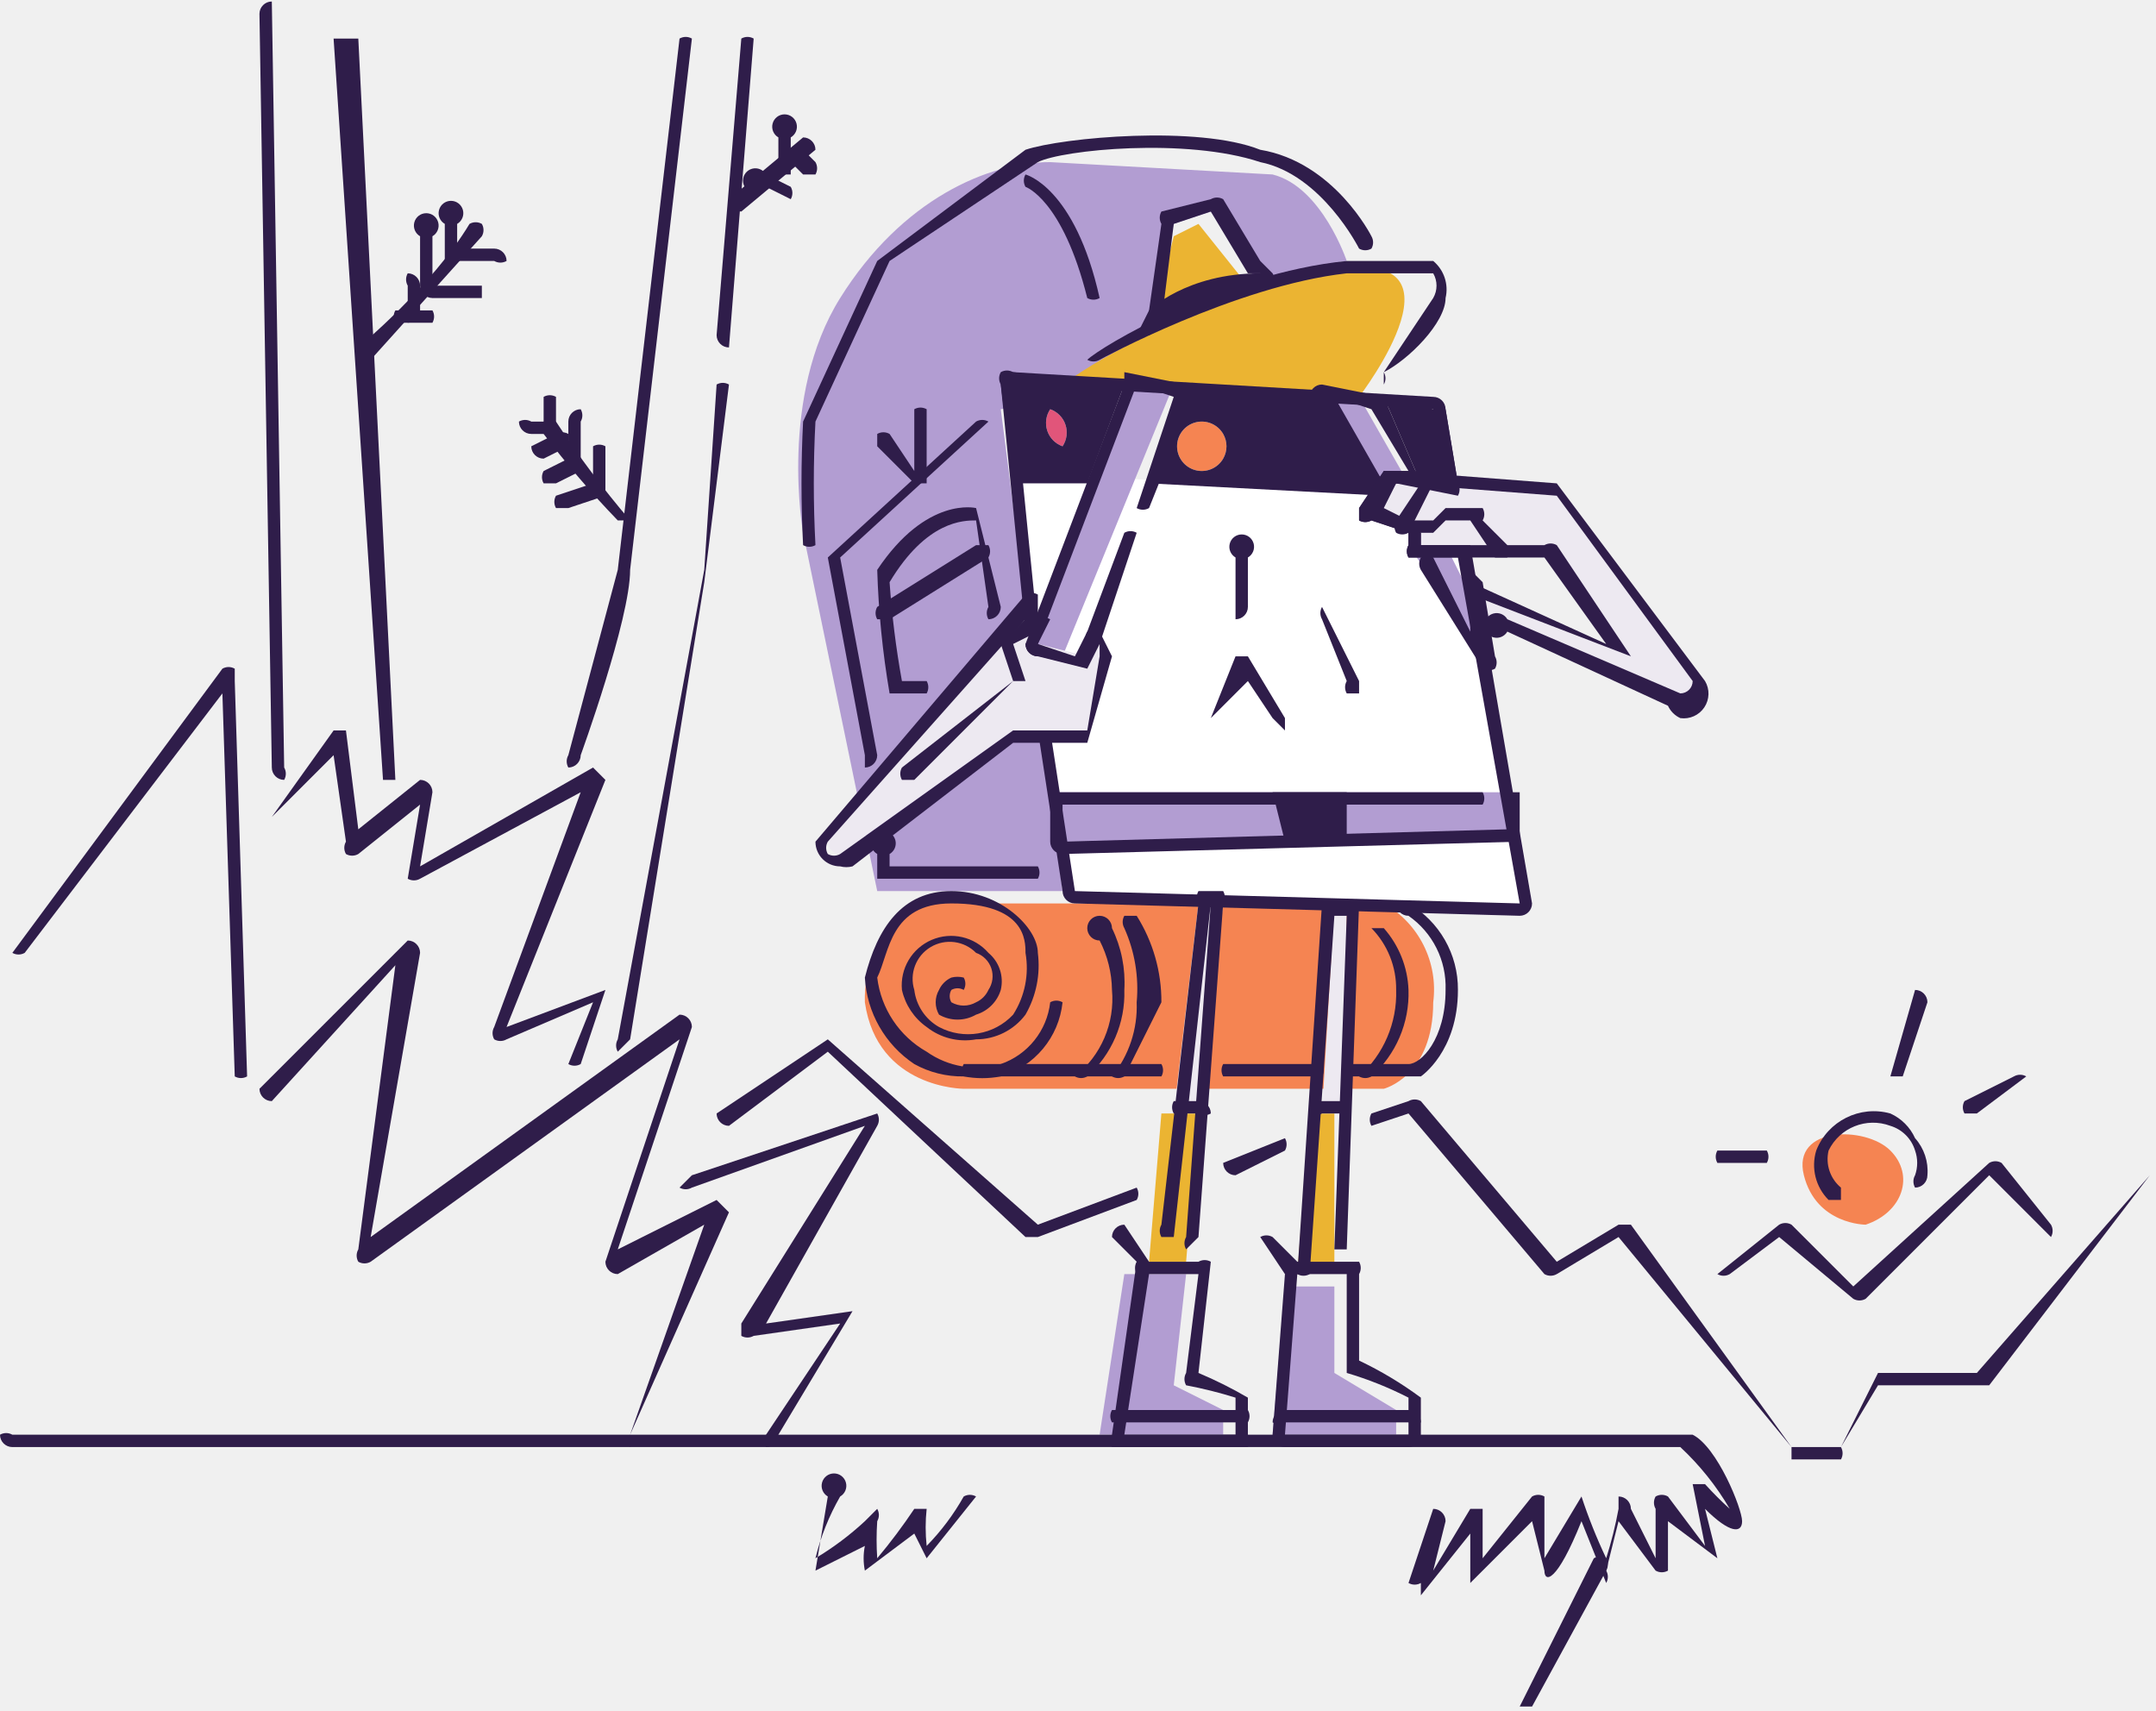
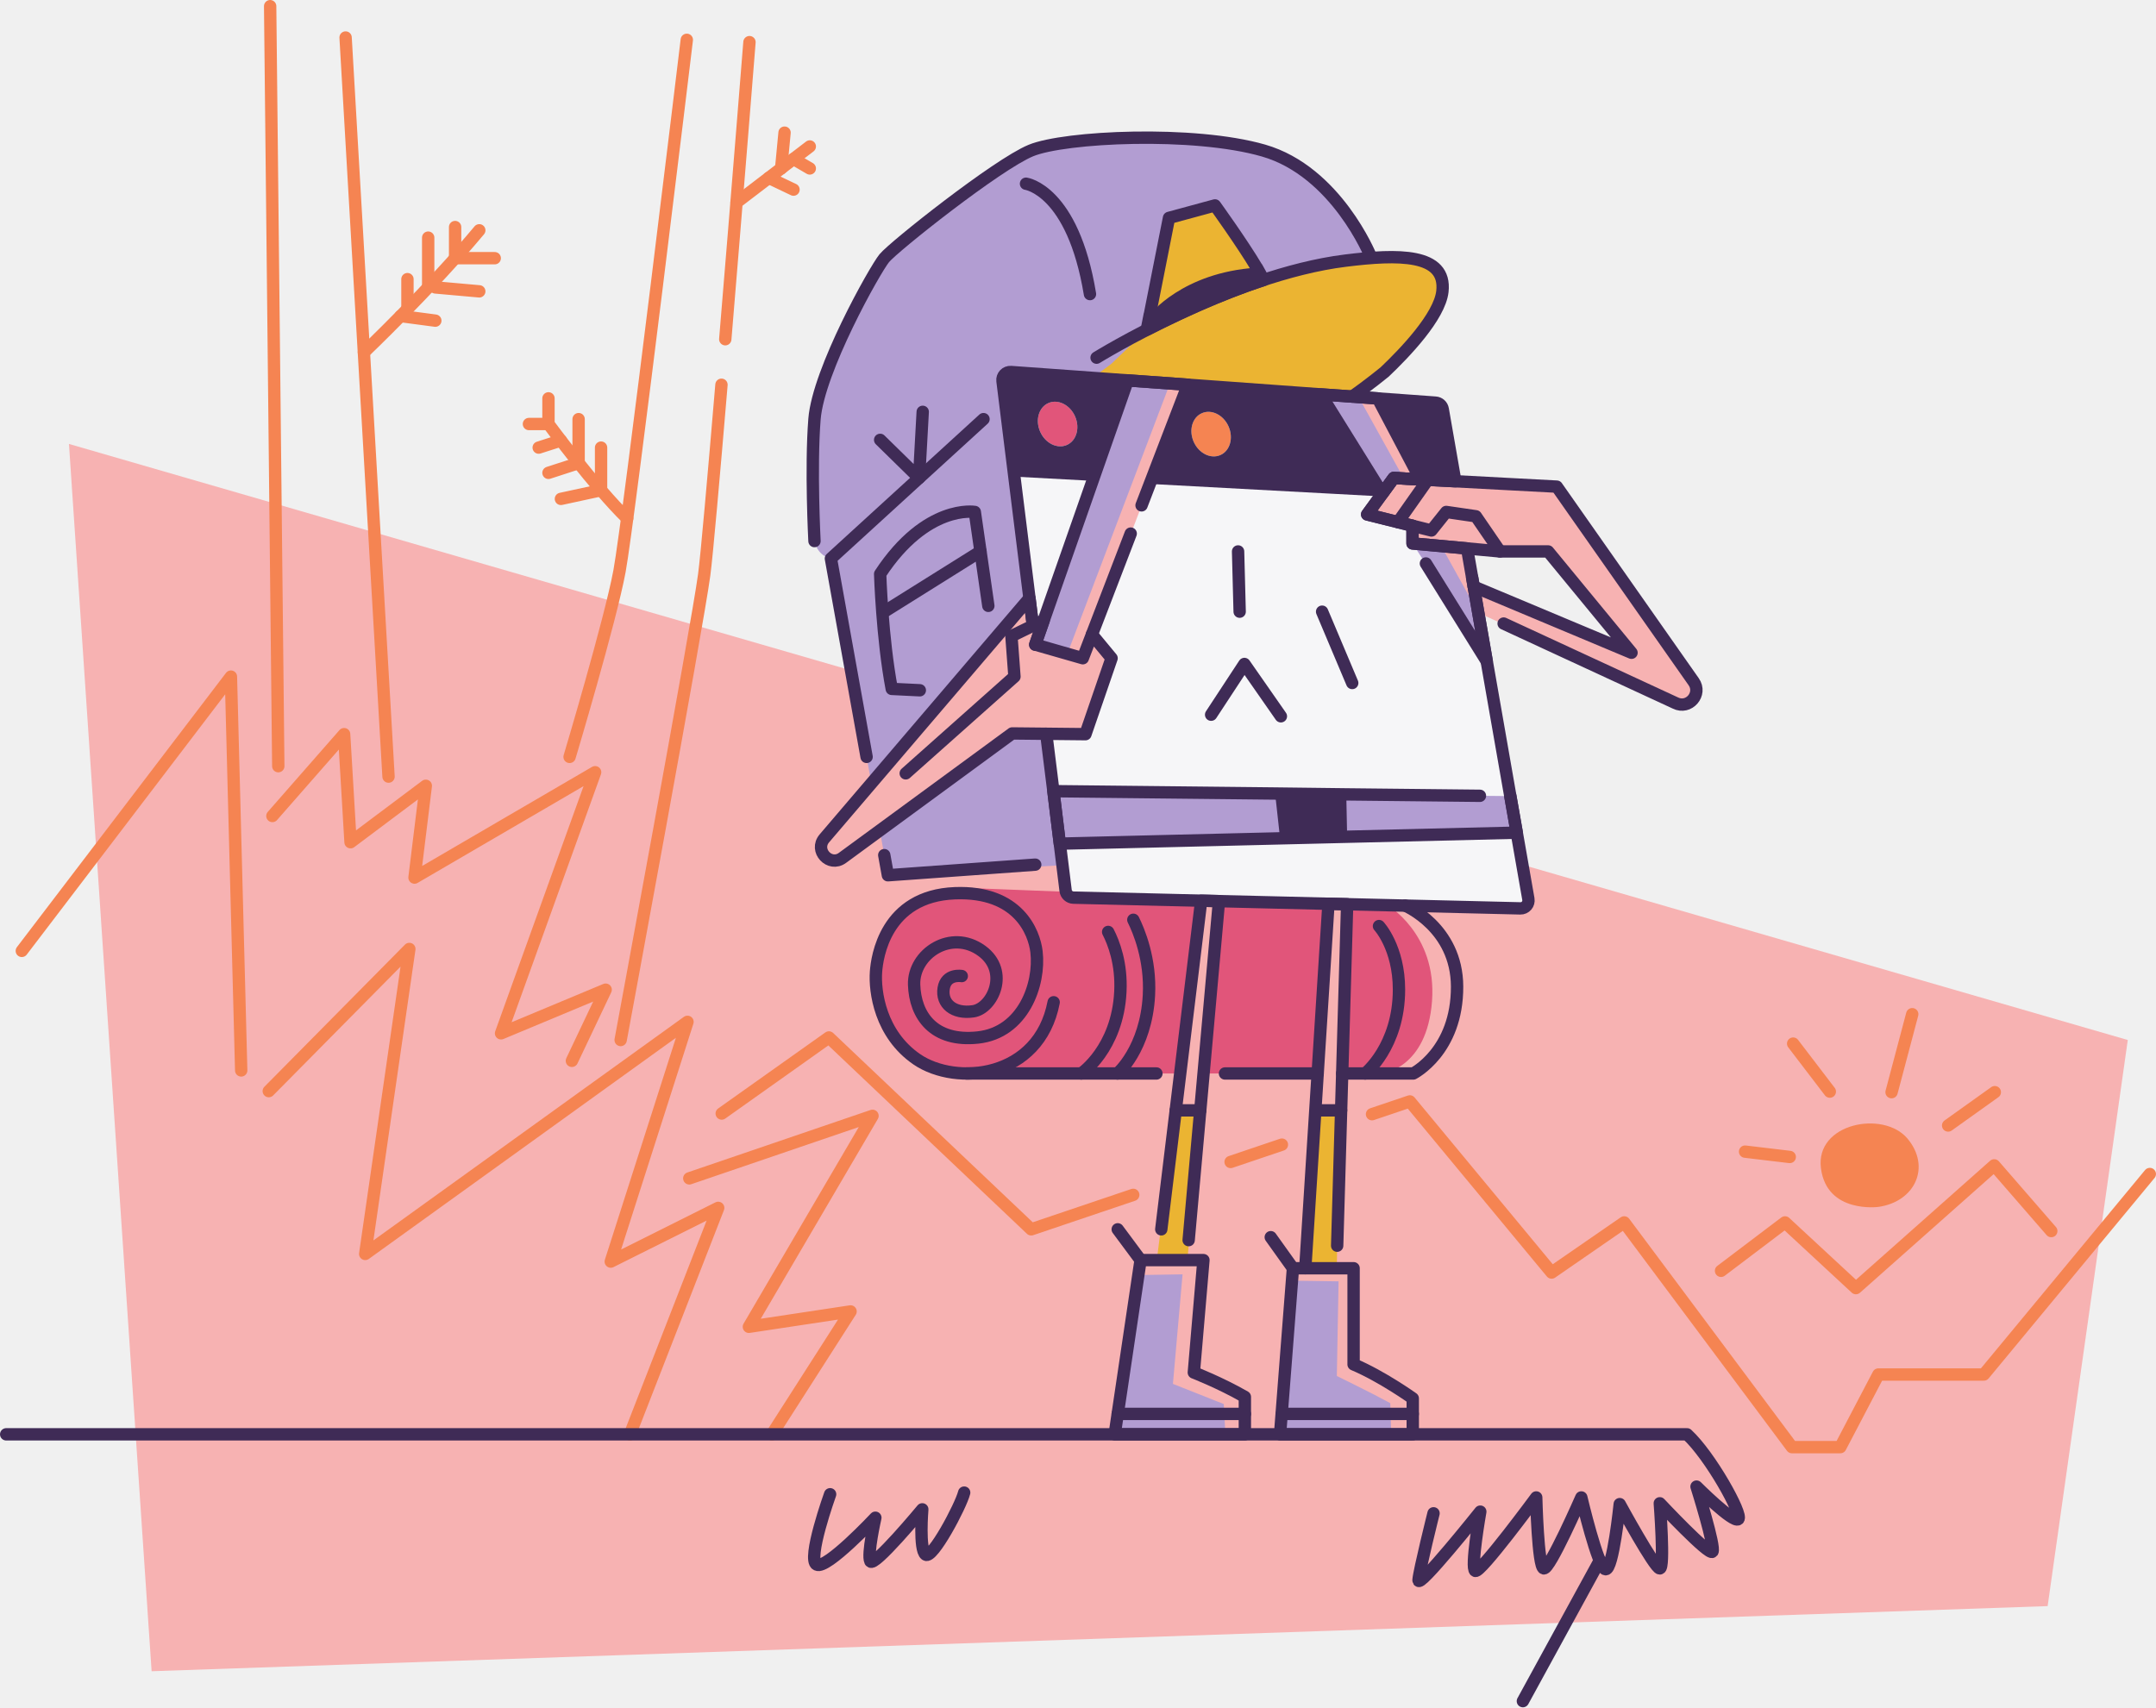
- <svg xmlns="http://www.w3.org/2000/svg" width="232.3" height="184.3" viewBox="0 0 174.5 138.2">
-   <path fill="#fff" d="M85 59v5l1 4v4a1 1 0 0 0 1 1l36 1a1 1 0 0 0 1-1l-1-6-1-3-2-11v-4l-1-1v-4h-5v-1l-3-1 1-2-30-2v1l2 12Z" />
-   <path fill="#f58452" d="M151 99s-4 0-5-4 5-4 7-2 1 5-2 6Z" />
-   <path fill="#b29dd2" d="M86 72H71l-6-29s-2-11 3-19 12-11 17-11l18 1c4 1 6 7 6 7a26 26 0 0 0-7 2l-4-6-3 1-2 9-3 2-3 3-6 1Z" />
-   <path fill="#b29dd2" d="m123 67-14 1H86l-1-4h37l1 3zm-7-20 4 7-1-6-2-4h-3l2 3zm-9-15 5 8 1-1h1l-4-7h-3zm-12-1-9 22-2-1 7-21h4z" />
-   <path fill="#ede9f1" d="m119 48 13 5-7-8h-4l-7-1v-1l-3-1 2-3h13l11 16a1 1 0 0 1-1 2l-16-7Zm-35 3v-1 2l4 1v-2l2 2-2 6h-6L68 69a1 1 0 0 1-1-1l16-20Z" />
-   <path fill="#b29dd2" d="M104 104h4v7l5 3v2h-10Zm-13-1h5l-1 9 4 2v2H89l2-13z" />
-   <path fill="#ebb432" d="M94 90h3l-1 12h-3l1-12zm12 0h2v12l-3 1 1-13z" />
-   <path fill="#f58452" d="M79 73h33a8 8 0 0 1 4 8c0 6-4 7-4 7H78s-7 0-8-7a9 9 0 0 1 3-7 9 9 0 0 1 6-1Z" />
-   <path fill="#ede9f1" d="M107 90h2V73h-1l-1 17zm-12 0h2l2-17h-2l-2 17z" />
-   <path fill="#ebb432" d="M107 22a59 59 0 0 0-6 1l-4-5-2 1-2 8a42 42 0 0 0-7 4l24 1s10-13-3-10Z" />
-   <path fill="#e1557a" d="M86 36a2 2 0 0 1-1-3 2 2 0 0 1 1 3Z" />
-   <path fill="#f58452" d="M99 37a2 2 0 1 1 0-2 2 2 0 0 1 0 2Z" />
-   <path fill="#2f1d4a" d="m66 127 1-6a1 1 0 1 1 1 0 19 19 0 0 0-2 5 24 24 0 0 0 4-3l1-1a1 1 0 0 1 0 1 22 22 0 0 0 0 3 46 46 0 0 0 3-4h1a14 14 0 0 0 0 3 19 19 0 0 0 3-4 1 1 0 0 1 1 0l-4 5-1-2-4 3a5 5 0 0 1 0-2l-4 2Zm0-1Z" />
-   <path fill="#2f1d4a" d="M115 129v-1a1 1 0 0 1-1 0l2-6a1 1 0 0 1 1 1l-1 4 3-5h1v4l4-5a1 1 0 0 1 1 0v5l3-5a43 43 0 0 0 2 5 33 33 0 0 0 1-4v-1a1 1 0 0 1 1 1l2 4v-4a1 1 0 0 1 0-1 1 1 0 0 1 1 0l3 4-1-5h1a28 28 0 0 0 2 2 22 22 0 0 0-4-5H1a1 1 0 0 1-1-1 1 1 0 0 1 1 0h136c2 1 4 6 4 7s-1 1-3-1l1 4-4-3v4a1 1 0 0 1-1 0l-3-4-1 4a1 1 0 0 1 0 1l-2-5c-2 5-3 5-3 4l-1-4-5 5v-4l-4 5Zm23-3Z" />
-   <path fill="#2f1d4a" d="m123 138 6-12a1 1 0 0 1 1 0 1 1 0 0 1 0 1l-6 11h-1Zm-72-21a1 1 0 0 1 0-1l6-17-7 4a1 1 0 0 1-1-1l6-18-25 18a1 1 0 0 1-1 0 1 1 0 0 1 0-1l3-23-10 11a1 1 0 0 1-1-1l12-12a1 1 0 0 1 1 1l-4 23 25-18a1 1 0 0 1 1 1l-6 18 8-4 1 1-8 18a1 1 0 0 1 0 1ZM20 87a1 1 0 0 1-1 0l-1-31L2 77a1 1 0 0 1-1 0l17-23a1 1 0 0 1 1 0v1l1 32Z" />
-   <path fill="#2f1d4a" d="M62 117a1 1 0 0 1 0-1l6-9-7 1a1 1 0 0 1-1 0v-1l10-16-14 5a1 1 0 0 1-1 0l1-1 15-5a1 1 0 0 1 0 1l-9 16 7-1-6 10a1 1 0 0 1-1 1ZM46 86l2-5-7 3a1 1 0 0 1-1 0 1 1 0 0 1 0-1l7-19-13 7a1 1 0 0 1-1 0l1-6-5 4a1 1 0 0 1-1 0 1 1 0 0 1 0-1l-1-7-5 5 5-7h1l1 8 5-4a1 1 0 0 1 1 1l-1 6 14-8 1 1-8 20 8-3-2 6a1 1 0 0 1-1 0ZM23 63a1 1 0 0 1-1-1L21 1a1 1 0 0 1 1-1l1 62a1 1 0 0 1 0 1Z" />
-   <path fill="#2f1d4a" d="M31 63 27 3h2l3 60Zm15-1a1 1 0 0 1 0-1l4-15 5-43a1 1 0 0 1 1 0l-5 43c0 4-4 15-4 15a1 1 0 0 1-1 1Zm4 23a1 1 0 0 1 0-1l7-38 1-15a1 1 0 0 1 1 0l-2 16-6 37-1 1Zm9-57a1 1 0 0 1-1-1l2-24a1 1 0 0 1 1 0l-2 25Zm90 90h-4v-1l-14-17-5 3a1 1 0 0 1-1 0l-11-13-3 1a1 1 0 0 1 0-1l3-1a1 1 0 0 1 1 0l11 13 5-3h1l13 18h4l3-6h8l14-16-13 17h-9l-3 5a1 1 0 0 1 0 1Zm-49-23a1 1 0 0 1-1-1l5-2a1 1 0 0 1 0 1l-4 2Zm-17 5L67 85l-8 6a1 1 0 0 1-1-1l9-6 17 15 8-3a1 1 0 0 1 0 1l-8 3h-1Z" />
-   <path fill="#2f1d4a" d="m150 105-6-5-4 3a1 1 0 0 1-1 0l5-4a1 1 0 0 1 1 0l5 5 11-10a1 1 0 0 1 1 0l4 5a1 1 0 0 1 0 1l-5-5-10 10a1 1 0 0 1-1 0Zm-7-11h-4a1 1 0 0 1 0-1h4a1 1 0 0 1 0 1Zm4-7-3-4 3 4Zm7 0h-1l2-7a1 1 0 0 1 1 1l-2 6Zm6 3h-1a1 1 0 0 1 0-1l4-2a1 1 0 0 1 1 0l-4 3Z" />
-   <path fill="#2f1d4a" d="M148 97a4 4 0 0 1-1-4 5 5 0 0 1 6-3 4 4 0 0 1 2 2 4 4 0 0 1 1 3 1 1 0 0 1-1 1 1 1 0 0 1 0-1 3 3 0 0 0 0-2 3 3 0 0 0-2-2 4 4 0 0 0-5 2 3 3 0 0 0 1 3v1h-1ZM29 29a1 1 0 0 1 0-1s6-5 9-10a1 1 0 0 1 1 0 1 1 0 0 1 0 1l-9 10h-1Z" />
-   <path fill="#2f1d4a" d="M33 26a1 1 0 0 1 0-1v-2a1 1 0 0 1 0-1 1 1 0 0 1 1 1v2a1 1 0 0 1-1 1Z" />
-   <path fill="#2f1d4a" d="M35 26h-3a1 1 0 0 1 0-1h3a1 1 0 0 1 0 1Zm0-2a1 1 0 0 1-1-1v-4a1 1 0 1 1 1 0v4a1 1 0 0 1 0 1Z" />
-   <path fill="#2f1d4a" d="M39 24h-4a1 1 0 0 1 0-1h4v1Zm1-3h-3a1 1 0 0 1-1 0v-3a1 1 0 1 1 1 0v2h3a1 1 0 0 1 1 1 1 1 0 0 1-1 0Zm11 21h-1a77 77 0 0 1-6-7v-3a1 1 0 0 1 1 0v2a78 78 0 0 0 6 8Z" />
-   <path fill="#2f1d4a" d="M44 35h-1a1 1 0 0 1-1-1 1 1 0 0 1 1 0h1a1 1 0 0 1 1 0 1 1 0 0 1-1 1Zm0 2a1 1 0 0 1-1-1l2-1a1 1 0 0 1 1 0v1l-2 1Z" />
-   <path fill="#2f1d4a" d="M44 39a1 1 0 0 1 0-1l2-1v-3a1 1 0 0 1 1-1 1 1 0 0 1 0 1v3a1 1 0 0 1 0 1l-2 1h-1Z" />
-   <path fill="#2f1d4a" d="M45 41a1 1 0 0 1 0-1l3-1v-3a1 1 0 0 1 1 0v4l-3 1Zm15-24a1 1 0 0 1-1-1l6-5a1 1 0 0 1 1 1l-6 5Z" />
-   <path fill="#2f1d4a" d="m64 16-2-1a1 1 0 1 1 0-1l2 1a1 1 0 0 1 0 1Zm2-2h-1l-1-1a1 1 0 0 1 1-1l1 1a1 1 0 0 1 0 1Z" />
-   <path fill="#2f1d4a" d="M63 14v-3a1 1 0 1 1 1 0v3h-1Zm37 36v-5a1 1 0 1 1 1 0v4a1 1 0 0 1-1 1Zm4 9-1-1-2-3-3 3 2-5h1l3 5v1Zm5-3a1 1 0 0 1 0-1l-2-5a1 1 0 0 1 0-1l3 6v1h-1Zm-25-3a1 1 0 0 1-1-1l8-21v-1l5 1a1 1 0 0 1 1 0l-4 10a1 1 0 0 1-1 0l3-9-3-1-8 21a1 1 0 0 1 0 1Z" />
-   <path fill="#2f1d4a" d="M88 52a1 1 0 0 1 0-1l3-8a1 1 0 0 1 1 0l-3 9a1 1 0 0 1-1 0Zm-2 17a1 1 0 0 1-1-1v-4h35a1 1 0 0 1 0 1H86v3l36-1v-2a1 1 0 0 1 0-1h1v4l-37 1Z" />
-   <path fill="#2f1d4a" d="m104 68-1-4h6v4h-5zm2 35a1 1 0 0 1-1 0l2-30a1 1 0 0 1 1 0h2l-1 28h-1l1-27h-1l-2 29Z" />
-   <path fill="#2f1d4a" d="M114 117h-10a1 1 0 0 1-1-1l1-13 1-1h5a1 1 0 0 1 0 1v7a30 30 0 0 1 5 3v3a1 1 0 0 1-1 1Zm-10-1h10v-3a29 29 0 0 0-5-2v-8h-4Z" />
-   <path fill="#2f1d4a" d="M114 115h-10a1 1 0 0 1-1 0 1 1 0 0 1 1-1h10a1 1 0 0 1 1 1 1 1 0 0 1-1 0Zm-18-14a1 1 0 0 1 0-1l2-27-3 27h-1a1 1 0 0 1 0-1l3-26a1 1 0 0 1 0-1h2a1 1 0 0 1 0 1l-2 27-1 1Zm5 16H90a1 1 0 0 1 0-1l2-14h5a1 1 0 0 1 1 0l-1 9a34 34 0 0 1 4 2v3a1 1 0 0 1 0 1Zm-10-1h9v-3a36 36 0 0 0-4-1 1 1 0 0 1 0-1l1-8h-4Z" />
-   <path fill="#2f1d4a" d="M101 115H90a1 1 0 0 1 0-1h11a1 1 0 0 1 0 1Zm-9-12a1 1 0 0 1 0-1l-2-2a1 1 0 0 1 1-1l2 3a1 1 0 0 1-1 1Zm13 0h-1l-2-3a1 1 0 0 1 1 0l2 2a1 1 0 0 1 0 1ZM82 30a1 1 0 0 0-1 1l1 8h6l3-8Zm4 6a2 2 0 0 1-1-3 2 2 0 0 1 1 3Zm35 9-2-3h-2l-1 1h-2a1 1 0 0 1 0-1h2l1-1h3a1 1 0 0 1 0 1l2 2v1h-1Z" />
-   <path fill="#2f1d4a" d="M113 43a1 1 0 0 1 0-1l2-3a1 1 0 0 1 1 0l-2 4a1 1 0 0 1-1 0Z" />
-   <path fill="#2f1d4a" d="M136 58a2 2 0 0 1-1-1l-13-6a1 1 0 1 1 0-1l14 6a1 1 0 0 0 1-1l-11-15-13-1-1 2 2 1 1 1v1h10a1 1 0 0 1 1 0l6 9-13-5a1 1 0 0 1 0-1l11 5-5-7h-11a1 1 0 0 1 0-1v-1l-3-1a1 1 0 0 1-1 0v-1l2-3h1l13 1 12 16a2 2 0 0 1-2 3Z" />
-   <path fill="#2f1d4a" d="m118 39-1-6a1 1 0 0 0-1 0l-4-1 3 7Zm-6 1-5-8h1l-12-1-3 8 19 1Zm-13-3a2 2 0 1 1 0-2 2 2 0 0 1 0 2Z" />
-   <path fill="#2f1d4a" d="M112 40a1 1 0 0 1-1 0l-5-8a1 1 0 0 1 1-1l5 1 3 7h-2l-1 1Zm-4-8 4 7v-1h2l-3-5Zm12 22-5-8a1 1 0 0 1 0-1 1 1 0 0 1 1 0l3 6v-4a1 1 0 0 1 0-1l1 1 1 6a1 1 0 0 1 0 1 1 1 0 0 1-1 0Z" />
-   <path fill="#2f1d4a" d="m123 74-36-1a1 1 0 0 1-1-1l-2-13h1l2 13 36 1-5-28h-4a1 1 0 0 1 0-1v-1l-3-1a1 1 0 0 1-1 0v-1l2-3h5l-1-5-34-2 2 20a1 1 0 0 1-1 0l-2-20a1 1 0 0 1 0-1 1 1 0 0 1 1 0l34 2a1 1 0 0 1 1 1l1 6a1 1 0 0 1 0 1l-5-1-2 2 3 1 1 1v1h4l5 29a1 1 0 0 1-1 1Z" />
-   <path fill="#2f1d4a" d="M68 70a2 2 0 0 1-2-2l17-20a1 1 0 0 1 1 0v2a1 1 0 0 1 1 0l-1 2 3 1 1-2a1 1 0 0 1 1 0l1 2-2 7h-6L69 70a2 2 0 0 1-1 0Zm15-20L67 68a1 1 0 0 0 0 1 1 1 0 0 0 1 0l14-10h6l1-6v-1l-1 2-4-1a1 1 0 0 1-1-1l1-1a1 1 0 0 1-1 0Z" />
-   <path fill="#2f1d4a" d="M73 63a1 1 0 0 1 0-1l9-7-1-3 1-1 1-1a1 1 0 0 1 1 1l-2 1 1 3h-1l-8 8h-1Zm39-32v-1l4-6a2 2 0 0 0 0-2h-7c-9 1-20 7-20 7a1 1 0 0 1-1 0c1-1 11-7 21-8h7a3 3 0 0 1 1 3c0 2-3 5-5 6a1 1 0 0 1 0 1Z" />
-   <path fill="#2f1d4a" d="M93 27h-1l1-2 1-7a1 1 0 0 1 0-1l4-1a1 1 0 0 1 1 0l3 5 1 1a1 1 0 0 1 0 1 1 1 0 0 1-1 0 67 67 0 0 0-9 4Zm1-1a68 68 0 0 1 8-4h-1l-3-5-3 1-1 8Z" />
-   <path fill="#2f1d4a" d="M102 23a69 69 0 0 0-9 4v-2s3-3 9-3v1ZM72 71h-1v-2a1 1 0 1 1 1 0v1h12a1 1 0 0 1 0 1H72Zm-2-9v-1l-3-16 12-11a1 1 0 0 1 1 0L68 45l3 16a1 1 0 0 1-1 1Z" />
-   <path fill="#2f1d4a" d="M66 44a1 1 0 0 1-1 0 97 97 0 0 1 0-10l6-13 12-9c3-1 14-2 19 0 6 1 9 7 9 7a1 1 0 0 1 0 1 1 1 0 0 1-1 0s-3-6-8-7c-6-2-16-1-18 0l-12 8-6 13a94 94 0 0 0 0 10Z" />
-   <path fill="#2f1d4a" d="M88 24c-2-8-5-9-5-9a1 1 0 0 1 0-1s4 1 6 10a1 1 0 0 1-1 0ZM74 56h-2a72 72 0 0 1-1-10c4-6 8-5 8-5l2 8a1 1 0 0 1-1 1 1 1 0 0 1 0-1l-1-7c-1 0-4 0-7 5a73 73 0 0 0 1 8h2a1 1 0 0 1 0 1Z" />
-   <path fill="#2f1d4a" d="M72 50h-1a1 1 0 0 1 0-1l8-5h1a1 1 0 0 1 0 1l-8 5Zm6 37a8 8 0 0 1-4-1 9 9 0 0 1-4-7c1-4 3-7 7-7s7 3 7 5a8 8 0 0 1-1 5 5 5 0 0 1-4 2 5 5 0 0 1-4-1 5 5 0 0 1-2-3 4 4 0 0 1 7-3 3 3 0 0 1 1 3 3 3 0 0 1-2 2 3 3 0 0 1-3 0 2 2 0 0 1 0-2 2 2 0 0 1 1-1 2 2 0 0 1 1 0 1 1 0 0 1 0 1 1 1 0 0 0-1 0 1 1 0 0 0 0 1 2 2 0 0 0 2 0 2 2 0 0 0 1-1 2 2 0 0 0-1-3 3 3 0 0 0-5 3 4 4 0 0 0 2 3 5 5 0 0 0 6-1 7 7 0 0 0 1-5c0-1 0-4-6-4-5 0-5 4-6 6a8 8 0 0 0 4 6 7 7 0 0 0 6 1 6 6 0 0 0 4-5 1 1 0 0 1 1 0 7 7 0 0 1-5 6 8 8 0 0 1-3 0Zm36 0h-5a1 1 0 0 1 0-1h5c1 0 3-2 3-6a7 7 0 0 0-3-6 1 1 0 0 1-1-1 1 1 0 0 1 1 0 8 8 0 0 1 4 7c0 5-3 7-3 7h-1Zm-7 0h-8a1 1 0 0 1 0-1h8a1 1 0 0 1 0 1Z" />
-   <path fill="#2f1d4a" d="M94 87H78a1 1 0 0 1 0-1h16a1 1 0 0 1 0 1Z" />
-   <path fill="#2f1d4a" d="M88 87a1 1 0 0 1-1 0 8 8 0 0 0 3-7 9 9 0 0 0-1-4 1 1 0 1 1 1-1 10 10 0 0 1 1 5 9 9 0 0 1-3 7Z" />
-   <path fill="#2f1d4a" d="M90 87a9 9 0 0 0 2-6 12 12 0 0 0-1-6 1 1 0 0 1 0-1h1a13 13 0 0 1 2 7l-3 6a1 1 0 0 1-1 0Zm21 0a1 1 0 0 1-1 0 9 9 0 0 0 3-7 7 7 0 0 0-2-5h1a8 8 0 0 1 2 5 9 9 0 0 1-3 7ZM74 39l-3-3v-1a1 1 0 0 1 1 0l2 3v-5a1 1 0 0 1 1 0v6Zm23 51h-2a1 1 0 0 1 0-1h2a1 1 0 0 1 1 1 1 1 0 0 1-1 0Zm12 0h-2a1 1 0 0 1-1 0 1 1 0 0 1 1-1h2a1 1 0 0 1 0 1Z" />
+ <svg xmlns="http://www.w3.org/2000/svg" id="preview" width="2.424in" height="1.92in" viewBox="0 0 174.527 138.241">
+   <defs>
+     <style>
+       .cls-1 {
+         stroke: #3f2b56;
+       }
+ 
+       .cls-1, .cls-2 {
+         fill: none;
+         stroke-linecap: round;
+         stroke-linejoin: round;
+       }
+ 
+       .cls-2 {
+         stroke: #f58452;
+       }
+ 
+       .cls-3 {
+         fill: #f7b2b2;
+       }
+ 
+       .cls-4 {
+         fill: #f6f6f8;
+       }
+ 
+       .cls-5 {
+         fill: #f58452;
+       }
+ 
+       .cls-6 {
+         fill: #ebb432;
+       }
+ 
+       .cls-7 {
+         fill: #b29dd2;
+       }
+ 
+       .cls-8 {
+         fill: #e1557a;
+       }
+ 
+       .cls-9 {
+         fill: #3f2b56;
+       }
+     </style>
+   </defs>
+   <polygon class="cls-3" points="5.581 35.946 172.244 84.209 165.756 130.047 12.272 135.32 5.581 35.946" />
+   <g>
+     <path class="cls-6" d="m98.351,16.631l-3.72,1.01-1.864,9.034s4.112-2.36,9.514-4.004l-3.93-6.04Z" />
+     <path class="cls-6" d="m107.256,21.496s5.69-1.952,8.864.175-4.216,8.725-4.216,8.725l-2.988,1.679-10.162-.92,8.501-9.659Z" />
+     <path class="cls-6" d="m107.256,21.496c-2.288.5-3.022.519-4.975,1.175-5.402,1.644-9.514,4.004-9.514,4.004-4.228,2.168-6.557,4.037-6.557,4.037l23.659,1.238s10.592-13.343-2.614-10.454Z" />
+     <path class="cls-3" d="m112.208,73.216l1.981.335s4.606,2.45,3.701,7.4-3.486,5.968-3.486,5.968h-2.525l.33-13.703Z" />
+     <polygon class="cls-3" points="92.329 102.031 97.418 102.031 96.64 111.132 100.771 113.107 100.771 116.136 90.233 116.136 92.329 102.031" />
+     <polygon class="cls-3" points="104.663 102.689 109.573 102.689 109.573 110.473 114.362 113.431 114.362 116.136 103.621 116.136 104.663 102.689" />
+     <g>
+       <path class="cls-7" d="m86.007,70.054l-14.133.816-4.613-25.645s-1.051-.154-1.329-1.414c0,0-.028-9.479.073-10.465.227-2.211,4.105-10.246,5.243-11.958,0,0,8.734-8.443,13.744-9.527,3.398-.736,15.411-1.111,19.034.832,5.436,2.914,6.921,8.047,6.921,8.047,0,0-4.809.523-8.666,1.933l-3.93-6.04-3.72,1.01-1.8,9.06-2.85,2.74-2.77,2.075-5.852,1.01,4.647,37.528Z" />
+       <path class="cls-4" d="m84.693,59.413l.148,1.199.43,3.45.52,4.25.47,3.8c.04.32.31.56.63.57l36.18.87c.41.01.72-.35.65-.76l-.94-5.37-.52-2.96-1.91-10.92-.817-4.688h0l-.179-1.027-.184-1.055-.413-2.365-4.415-.404v-1.432h0l-3.672-.918,1.234-1.693-29.86-1.906.067.537,1.5,12.069,1.082,8.752Z" />
+       <polygon class="cls-3" points="93.379 31.155 96.161 31.233 87.652 53.297 86.401 52.937 93.379 31.155" />
+       <path class="cls-5" d="m152.046,97.724s-4.155.554-4.64-3.116,5.055-4.727,6.995-2.428.623,5.129-2.355,5.545Z" />
+       <polygon class="cls-7" points="122.781 67.421 109.051 67.751 103.621 67.881 85.791 68.311 85.271 64.061 103.221 64.251 108.981 64.321 122.261 64.461 122.781 67.421" />
+       <polygon class="cls-7" points="116.338 47.088 120.351 53.541 119.461 48.435 116.784 44.226 114.343 44.003 116.338 47.088" />
+       <polygon class="cls-7" points="106.911 32.264 111.737 40.075 112.821 38.703 113.889 38.703 109.87 31.95 106.911 32.264" />
+       <polygon class="cls-7" points="94.669 31.155 86.401 52.937 83.801 52.191 91.291 30.801 94.669 31.155" />
+       <path class="cls-3" d="m119.298,47.498l12.773,5.355-6.75-8.203h-3.9l-7.078-.647v-1.432h0s-3.672-.918-3.672-.918l2.15-2.95,13.2.7,11.084,15.799c.699.996-.396,2.265-1.484,1.719l-15.954-7.305-.369-2.118Z" />
+       <path class="cls-3" d="m83.611,50.661l.875-.426-.685,1.957,3.851,1.105.739-1.923,1.591,1.923-2.115,6.149-5.931-.06-13.737,10.074c-1.038.762-2.303-.6-1.466-1.579l16.603-19.445.277,2.226Z" />
+       <path class="cls-7" d="m104.585,103.695l3.773.056-.142,7.663s2.909,1.419,4.328,2.2l.071,2.483-8.994.039.964-12.442Z" />
+       <polygon class="cls-7" points="92.149 103.242 95.728 103.183 94.948 112.053 99.063 113.685 99.205 116.31 90.233 116.136 92.149 103.242" />
+       <polygon class="cls-6" points="95.175 89.907 97.161 89.907 96.104 102.229 93.611 102.277 95.175 89.907" />
+       <polygon class="cls-6" points="106.665 89.907 108.415 90.106 108.22 102.295 105.662 102.689 106.665 89.907" />
+       <path class="cls-8" d="m78.806,71.918l33.402,1.299s4.127,2.338,3.714,7.841-4.044,5.862-4.044,5.862h-33.658s-6.85-.056-7.262-6.796c-.176-2.874.548-5.474,2.479-6.796,2.614-1.788,5.368-1.41,5.368-1.41Z" />
+       <polygon class="cls-3" points="106.665 89.907 108.563 89.907 109.051 73.214 107.539 73.178 106.665 89.907" />
+       <polygon class="cls-3" points="95.175 89.907 97.161 89.907 98.676 72.965 97.237 72.93 95.175 89.907" />
+       <path class="cls-8" d="m86.367,36.025c-.778.346-1.746-.131-2.163-1.066-.416-.935-.123-1.974.655-2.32s1.746.131,2.163,1.066c.416.935.123,1.974-.655,2.32Z" />
+       <path class="cls-5" d="m98.793,36.844c-.778.346-1.746-.131-2.163-1.066-.416-.935-.123-1.974.655-2.32s1.746.131,2.163,1.066c.416.935.123,1.974-.655,2.32Z" />
+       <polygon class="cls-3" points="109.87 31.95 119.667 49.617 118.971 45.624 111.531 32.261 109.87 31.95" />
+     </g>
+     <g>
+       <polyline class="cls-2" points="21.756 88.347 33.135 76.838 29.563 101.53 55.652 82.739 49.44 102.151 58.137 97.802 50.993 116.136" />
+       <polyline class="cls-2" points="1.765 76.993 18.692 54.786 19.524 86.672" />
+       <polyline class="cls-2" points="62.485 116.136 68.852 106.188 60.621 107.431 70.629 90.349 55.797 95.412" />
+       <polyline class="cls-2" points="22.049 66.071 27.855 59.445 28.375 68.194 34.468 63.625 33.554 71.057 48.175 62.528 40.559 83.668 49.027 80.134 46.294 85.895" />
+       <line class="cls-2" x1="21.868" y1=".5" x2="22.526" y2="62.037" />
+       <line class="cls-2" x1="27.975" y1="3.037" x2="31.451" y2="62.882" />
+       <path class="cls-2" d="m55.596,3.224s-4.697,38.989-5.449,43.029-4.04,15.032-4.04,15.032" />
+       <path class="cls-2" d="m58.402,31.153c-.624,7.405-1.187,13.805-1.397,15.382-.564,4.228-6.764,37.674-6.764,37.674" />
+       <path class="cls-2" d="m60.669,3.412s-.994,12.469-1.959,24.055" />
+       <polyline class="cls-2" points="111.065 90.216 114.125 89.182 125.602 103.038 131.48 98.979 145.056 117.173 148.975 117.173 152.054 111.295 160.591 111.295 174.027 95.06" />
+       <line class="cls-2" x1="99.617" y1="94.084" x2="103.769" y2="92.681" />
+       <polyline class="cls-2" points="58.422 90.162 67.1 84.003 83.475 99.539 91.735 96.748" />
+       <polyline class="cls-2" points="139.318 102.898 144.496 98.979 150.235 104.297 161.431 94.36 166.05 99.679" />
+       <line class="cls-2" x1="141.264" y1="93.248" x2="144.88" y2="93.679" />
+       <line class="cls-2" x1="145.155" y1="84.501" x2="148.123" y2="88.386" />
+       <line class="cls-2" x1="154.795" y1="82.12" x2="153.122" y2="88.433" />
+       <line class="cls-2" x1="157.702" y1="91.131" x2="161.479" y2="88.433" />
+       <path class="cls-2" d="m29.456,28.532s5.387-5.139,9.341-9.884" />
+       <line class="cls-2" x1="32.982" y1="25.022" x2="32.982" y2="22.602" />
+       <line class="cls-2" x1="32.426" y1="25.591" x2="35.238" y2="25.963" />
+       <line class="cls-2" x1="34.661" y1="23.273" x2="34.661" y2="19.241" />
+       <line class="cls-2" x1="35.238" y1="23.273" x2="38.796" y2="23.59" />
+       <polyline class="cls-2" points="36.84 18.384 36.84 20.906 40.048 20.906" />
+       <path class="cls-2" d="m50.77,41.974c-2.591-2.507-6.372-7.642-6.372-7.642v-2.077" />
+       <line class="cls-2" x1="44.398" y1="34.332" x2="42.816" y2="34.332" />
+       <line class="cls-2" x1="45.405" y1="35.666" x2="43.607" y2="36.243" />
+       <polyline class="cls-2" points="46.838 33.937 46.838 37.494 44.398 38.286" />
+       <polyline class="cls-2" points="48.656 36.243 48.656 39.692 45.405 40.395" />
+       <line class="cls-2" x1="59.622" y1="16.396" x2="65.552" y2="11.86" />
+       <line class="cls-2" x1="62.233" y1="14.399" x2="64.234" y2="15.353" />
+       <line class="cls-2" x1="64.234" y1="12.868" x2="65.552" y2="13.639" />
+       <line class="cls-2" x1="63.233" y1="13.639" x2="63.509" y2="10.74" />
+       <line class="cls-1" x1="100.222" y1="44.65" x2="100.35" y2="49.527" />
+       <polyline class="cls-1" points="98.04 57.869 100.735 53.762 103.687 57.998" />
+       <line class="cls-1" x1="107.024" y1="49.527" x2="109.462" y2="55.302" />
+       <polyline class="cls-1" points="92.408 40.919 96.161 31.151 91.291 30.801 83.801 52.191 83.801 52.201" />
+       <line class="cls-1" x1="88.391" y1="51.374" x2="91.53" y2="43.205" />
+       <polyline class="cls-1" points="122.261 64.461 122.781 67.421 109.051 67.751 103.621 67.881 85.791 68.311 85.271 64.061 103.221 64.251 108.981 64.321 119.8 64.436" />
+       <polygon class="cls-9" points="103.621 67.881 103.221 64.251 108.981 64.321 109.051 67.751 103.621 67.881" />
+       <polyline class="cls-1" points="108.243 100.864 109.051 73.214 107.539 73.178 105.662 102.689" />
+       <path class="cls-1" d="m109.573,110.473v-7.784h-4.91l-1.042,13.447h10.741v-2.909s-2.515-1.796-4.79-2.754Z" />
+       <line class="cls-1" x1="103.769" y1="114.484" x2="114.362" y2="114.484" />
+       <polyline class="cls-1" points="96.221 100.414 98.676 72.965 97.237 72.93 94.005 99.539" />
+       <path class="cls-1" d="m92.329,102.031h5.089l-.778,9.101s2.155.838,4.131,1.976v3.029h-10.538l2.096-14.106Z" />
+       <line class="cls-1" x1="90.479" y1="114.484" x2="100.771" y2="114.484" />
+       <line class="cls-1" x1="92.329" y1="102.031" x2="90.479" y2="99.539" />
+       <line class="cls-1" x1="104.663" y1="102.689" x2="102.867" y2="100.175" />
+       <path class="cls-9" d="m81.841,30.122c-.41-.03-.74.32-.69.72l.96,7.75,6.333.342,2.847-8.13-9.449-.682Zm4.526,5.904c-.778.346-1.746-.131-2.163-1.066-.416-.935-.123-1.974.655-2.32s1.746.131,2.163,1.066c.416.935.123,1.974-.655,2.32Z" />
+       <polyline class="cls-1" points="121.421 44.65 119.471 41.803 117.071 41.453 115.871 42.953 114.343 42.571" />
+       <line class="cls-1" x1="113.165" y1="42.277" x2="115.521" y2="38.933" />
+       <path class="cls-1" d="m121.719,50.489l13.902,6.432c1.087.545,2.182-.723,1.484-1.719l-11.084-15.799-13.2-.7-2.15,2.95,3.672.918h0s0,1.432,0,1.432l7.078.647h3.9l6.75,8.203-12.773-5.355" />
+       <path class="cls-9" d="m117.808,38.968l-1.017-5.826c-.05-.3-.29-.52-.59-.54l-4.668-.337,3.45,6.553,2.825.15Z" />
+       <path class="cls-9" d="m111.905,39.96l-4.993-8.029.718.051-11.47-.828-3.085,8.028,18.663,1.006.167-.229Zm-13.111-3.116c-.778.346-1.746-.131-2.163-1.066-.416-.935-.123-1.974.655-2.32s1.746.131,2.163,1.066c.416.935.123,1.974-.655,2.32Z" />
+       <g>
+         <polygon class="cls-1" points="112.821 38.703 114.984 38.818 111.531 32.261 106.911 31.931 111.905 39.96 112.821 38.703" />
+         <polyline class="cls-1" points="115.427 45.624 120.351 53.541 119.534 48.853 119.534 48.853 119.355 47.826 119.171 46.771" />
+       </g>
+       <path class="cls-1" d="m84.693,59.413l.148,1.199.43,3.45.52,4.25.47,3.8c.04.32.31.56.63.57l36.18.87c.41.01.72-.35.65-.76l-.94-5.37-.52-2.96-1.91-10.92-.817-4.688h0l-.179-1.027-.184-1.055-.413-2.365-4.415-.404v-1.432h0l-3.672-.918,2.15-2.95,4.987.265-1.017-5.826c-.05-.3-.29-.52-.59-.54l-4.67-.34-4.62-.33-10.75-.78-4.87-.35-9.45-.68c-.41-.03-.74.32-.69.72l.96,7.75,1.5,12.069" />
+       <path class="cls-1" d="m83.611,50.661l.875-.426-.685,1.957,3.851,1.105.739-1.923,1.591,1.923-2.115,6.149-5.931-.06-13.737,10.074c-1.038.762-2.303-.6-1.466-1.579l16.603-19.445.277,2.226Z" />
+       <polyline class="cls-1" points="73.318 62.618 82.12 54.786 81.875 51.506 83.611 50.661" />
+       <path class="cls-1" d="m88.767,28.96s10.853-6.706,20.15-7.857c4.248-.526,8.196-.614,7.845,2.498-.229,2.035-3.05,4.976-4.676,6.519,0,0-1.343,1.1-2.635,1.993" />
+       <path class="cls-1" d="m102.281,22.672c-3.58,1.18-6.96,2.76-9.45,4.03l.24-1.22.01-.01,1.55-7.83,3.72-1.01s2.2,3.05,3.38,5.04h.01c.22.38.41.73.54,1Z" />
+       <path class="cls-9" d="m102.281,22.672c-3.58,1.18-6.96,2.76-9.45,4.03l.24-1.22.01-.01s2.62-3.41,8.65-3.8h.01c.22.38.41.73.54,1Z" />
+       <polyline class="cls-1" points="71.58 69.239 71.874 70.87 83.801 70.01" />
+       <polyline class="cls-1" points="79.614 33.937 67.261 45.225 70.15 61.285" />
+       <path class="cls-1" d="m65.932,43.811s-.313-5.916,0-9.874,4.886-12.094,5.649-13.03,9.129-7.584,11.865-8.717,13.184-1.629,18.836,0c5.896,1.699,8.666,8.549,8.666,8.549" />
+       <path class="cls-1" d="m83.055,14.876s3.787.502,5.177,8.936" />
+       <path class="cls-1" d="m80.005,49.056l-1.095-7.603s-3.909-.685-7.662,5.023c0,0,.156,5.16.938,9.304l2.273.111" />
+       <line class="cls-1" x1="71.58" y1="49.527" x2="79.371" y2="44.65" />
+       <path class="cls-1" d="m77.853,79.032s-1.272-.231-1.465,1.002.81,2.082,2.39,1.851,2.969-3.239.694-4.896c-2.474-1.803-5.552.231-5.475,2.737s1.581,4.665,5.166,4.28c3.671-.395,5.051-4.318,4.742-6.94-.185-1.572-1.465-4.935-6.593-4.742-5.665.213-6.316,5.205-6.4,6.362-.116,1.581.334,5.058,3.316,7.094,3.162,2.159,9.87,1.581,11.065-4.627" />
+       <path class="cls-1" d="m108.651,86.919h5.753s3.564-1.795,3.547-7.038c-.016-4.788-4.202-6.553-4.202-6.553" />
+       <line class="cls-1" x1="99.162" y1="86.919" x2="106.665" y2="86.919" />
+       <line class="cls-1" x1="78.221" y1="86.919" x2="93.611" y2="86.919" />
+       <path class="cls-1" d="m89.704,75.459c.449.87,1.103,2.556.989,4.845-.231,4.627-3.162,6.614-3.162,6.614" />
+       <path class="cls-1" d="m91.742,74.474c.436.876,1.418,3.197,1.264,6.1-.231,4.357-2.545,6.345-2.545,6.345" />
+       <path class="cls-1" d="m111.628,74.984s1.619,1.735,1.619,5.139c0,4.615-2.737,6.796-2.737,6.796" />
+       <polyline class="cls-1" points="71.248 35.616 74.398 38.703 74.693 33.346" />
+       <line class="cls-1" x1="95.175" y1="89.907" x2="97.161" y2="89.907" />
+       <line class="cls-1" x1="106.665" y1="89.907" x2="108.563" y2="89.907" />
+       <path class="cls-1" d="m67.197,120.99s-1.899,5.291-1.085,5.698,4.748-3.798,4.748-3.798c0,0-.678,2.984-.407,3.527s4.205-4.205,4.205-4.205c0,0-.271,3.256.271,3.663s2.849-3.934,3.12-5.019" />
+       <path class="cls-1" d="m116.044,122.533s-1.149,4.596-1.217,5.407,5.002-5.543,5.002-5.543c0,0-.811,4.596-.406,4.799s4.934-5.948,4.934-5.948c0,0,.135,5.61.608,5.745s3.042-5.745,3.042-5.745c0,0,1.352,5.745,1.96,5.813s1.149-5.272,1.149-5.272c0,0,2.839,5.205,3.244,5.205s0-5.272,0-5.272c0,0,3.988,4.258,4.258,3.92s-1.284-5.272-1.284-5.272c0,0,2.974,2.974,3.38,2.636s-2.283-5.154-4.149-6.869H.5" />
+       <line class="cls-1" x1="129.501" y1="126.355" x2="123.277" y2="137.741" />
+     </g>
+   </g>
</svg>
